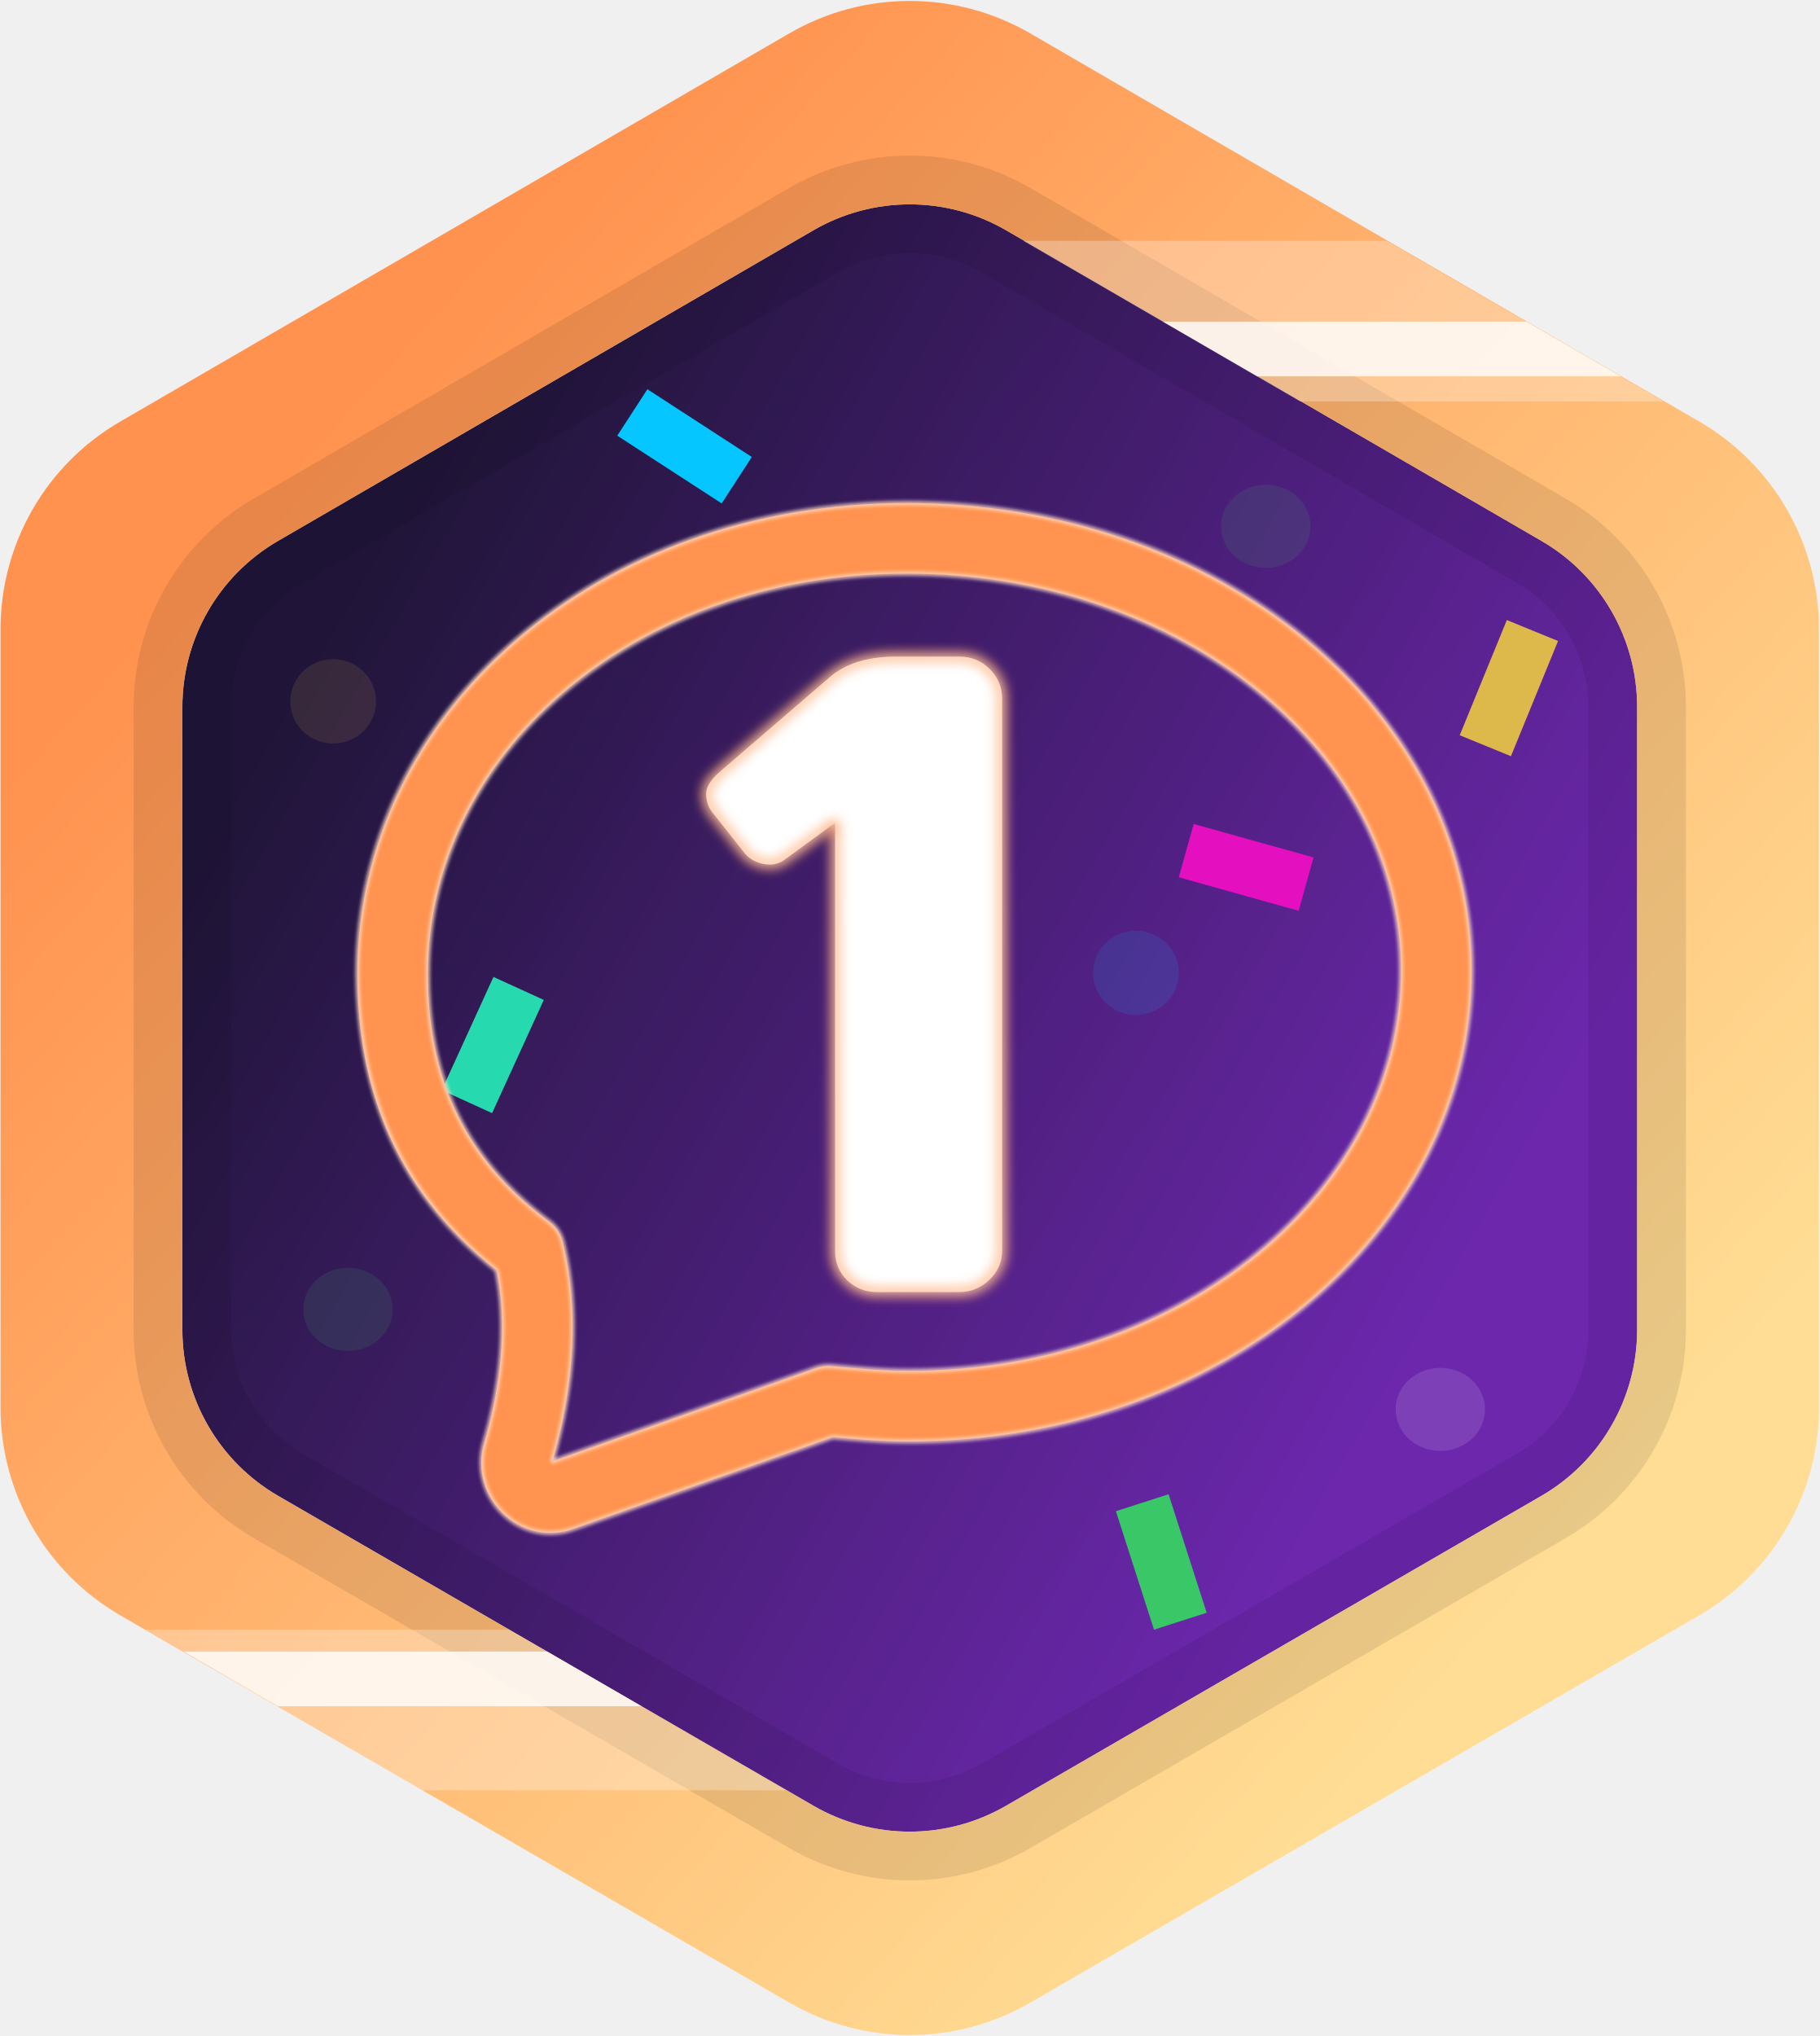
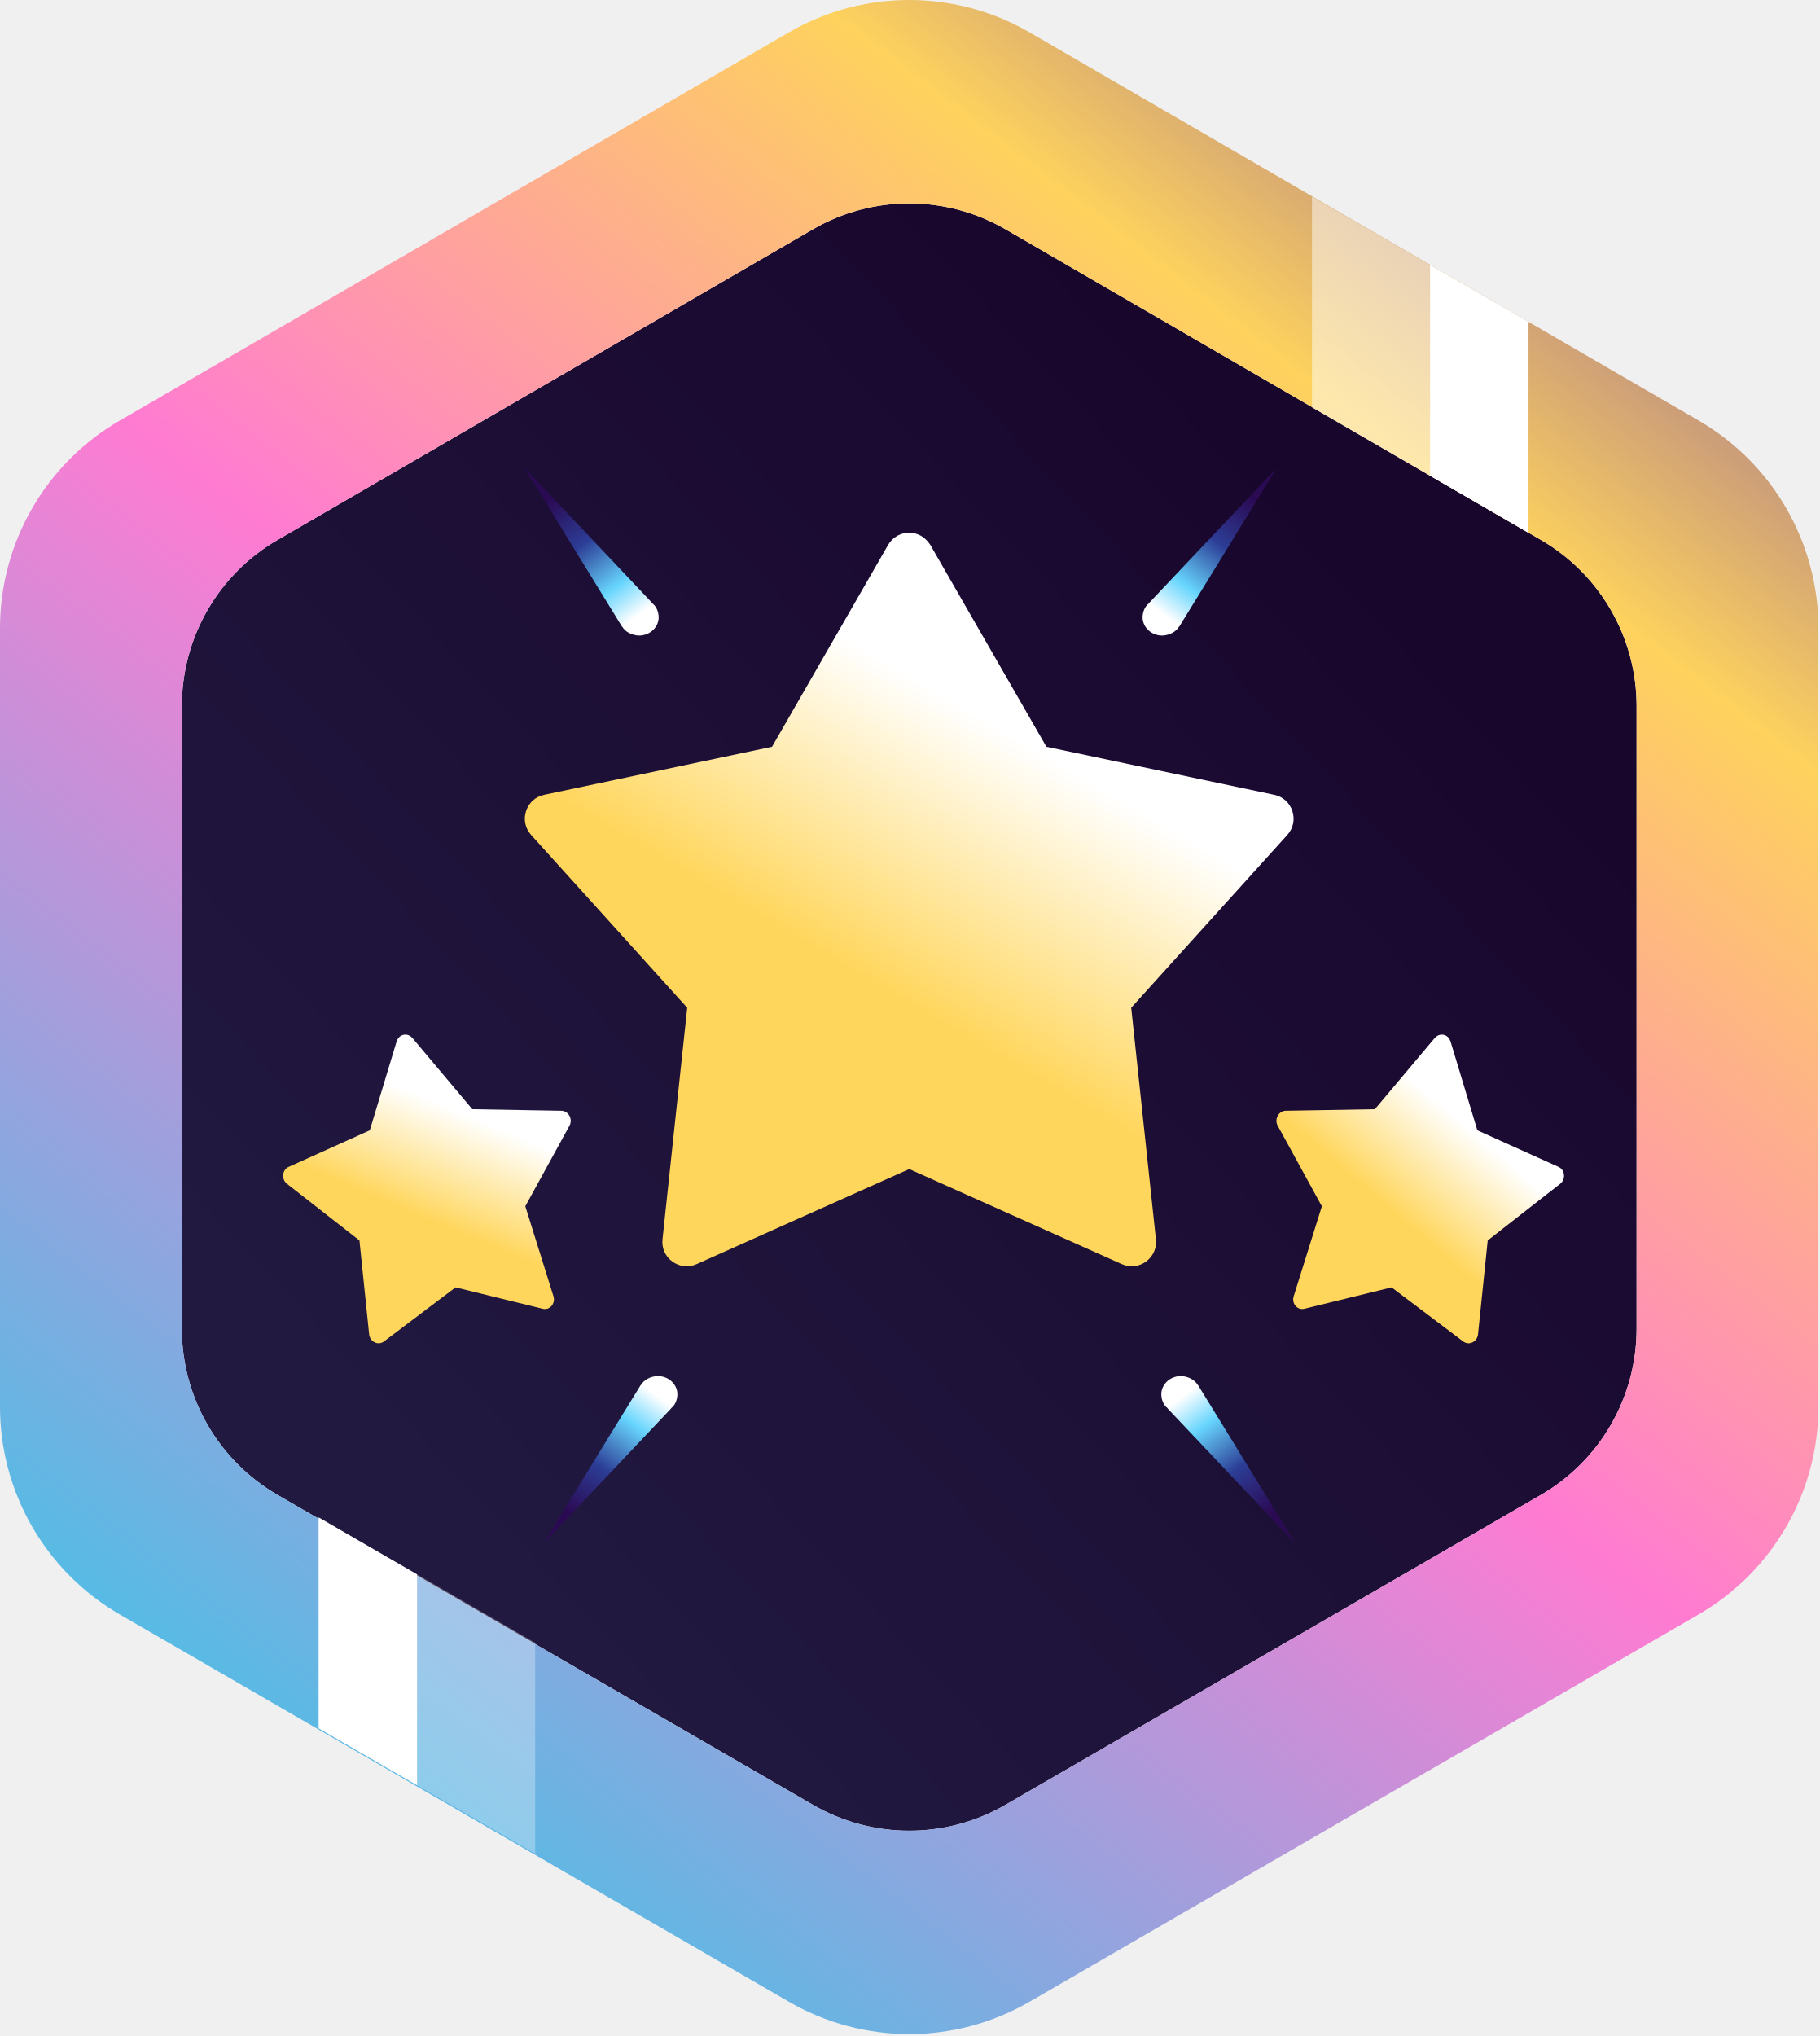
<svg xmlns="http://www.w3.org/2000/svg" width="774" height="866" viewBox="0 0 774 866" fill="none">
-   <path d="M696.414 565.592V300.712C696.414 271.596 680.913 244.684 655.73 230.076L427.978 97.948C402.638 83.248 371.362 83.248 346.022 97.948L118.27 230.076C93.086 244.684 77.586 271.596 77.586 300.712V565.592C77.586 594.734 93.118 621.668 118.34 636.268L346.092 768.092C371.398 782.739 402.602 782.739 427.908 768.092L655.66 636.268C680.882 621.668 696.414 594.734 696.414 565.592Z" fill="url(#paint0_linear_1752_3648)" />
-   <path d="M773.766 598.739C773.766 635.168 754.352 668.836 722.824 687.085L438.134 851.865C406.502 870.174 367.496 870.174 335.864 851.865L51.174 687.085C19.646 668.836 0.232 635.168 0.232 598.739V267.639C0.232 231.246 19.606 197.606 51.086 179.345L335.776 14.185C367.452 -4.19 406.546 -4.19 438.222 14.185L722.912 179.345C754.39 197.606 773.766 231.246 773.766 267.639V598.739ZM696.413 565.592V300.712C696.412 271.596 680.912 244.684 655.729 230.076L427.977 97.948C402.636 83.248 371.361 83.248 346.02 97.948L118.269 230.076C93.084 244.684 77.585 271.596 77.585 300.712V565.592C77.585 594.734 93.116 621.668 118.339 636.268L346.091 768.092C371.396 782.739 402.601 782.739 427.907 768.092L655.659 636.268C680.881 621.668 696.412 594.734 696.412 565.592H696.413Z" fill="url(#paint1_linear_1752_3648)" />
-   <g opacity="0.299">
-     <path opacity="0.299" d="M696.414 565.592V300.712C696.414 271.596 680.913 244.684 655.73 230.076L427.978 97.948C402.638 83.248 371.362 83.248 346.022 97.948L118.27 230.076C93.086 244.684 77.586 271.596 77.586 300.712V565.592C77.586 594.734 93.118 621.668 118.34 636.268L346.092 768.092C371.398 782.739 402.602 782.739 427.908 768.092L655.66 636.268C680.882 621.668 696.414 594.734 696.414 565.592Z" fill="url(#paint2_linear_1752_3648)" />
-     <path opacity="0.299" d="M696.414 565.592V300.712C696.414 271.596 680.913 244.684 655.73 230.076L427.978 97.948C402.638 83.248 371.362 83.248 346.022 97.948L118.27 230.076C93.086 244.684 77.586 271.596 77.586 300.712V565.592C77.586 594.734 93.118 621.668 118.34 636.268L346.092 768.092C371.398 782.739 402.602 782.739 427.908 768.092L655.66 636.268C680.882 621.668 696.414 594.734 696.414 565.592Z" stroke="black" stroke-width="41.5" />
-   </g>
-   <path d="M662.776 272.648L642.73 321.645L620.943 312.731L640.989 263.734L662.776 272.648Z" fill="#DDB94C" />
-   <path d="M497.102 635.577L513.302 685.977L490.892 693.18L474.691 642.78L497.102 635.577Z" fill="#39C767" />
-   <path d="M231.326 425.312L209.333 473.467L187.92 463.688L209.913 415.533L231.326 425.312Z" fill="#27D9AE" />
-   <path d="M275.393 165.565L319.806 194.376L306.995 214.125L262.582 185.314L275.393 165.565Z" fill="#06C6FF" />
-   <path d="M302.659 345.068C301.152 342.932 300.398 340.419 300.398 337.529C300.398 334.639 302.472 331.435 306.618 327.916L352.606 288.336C359.266 282.431 368.501 279.415 380.312 279.289H408.018C413.17 279.289 417.505 281.048 421.023 284.567C424.541 288.085 426.3 292.294 426.3 297.195V531.848C426.3 536.749 424.478 540.927 420.834 544.382C417.19 547.837 412.918 549.565 408.018 549.565H372.961C368.061 549.565 363.884 547.9 360.428 544.57C356.972 541.241 355.244 537.126 355.244 532.225V349.968L333.57 365.8C331.057 367.559 328.167 368.125 324.9 367.496C321.633 366.868 318.994 365.423 316.984 363.161L302.659 345.068Z" fill="white" />
-   <g filter="url(#filter0_f_1752_3648)">
-     <path d="M408.018 279.289C413.17 279.289 417.505 281.048 421.023 284.567C424.541 288.085 426.3 292.294 426.3 297.195V531.848C426.3 536.749 424.478 540.927 420.834 544.382C417.19 547.837 412.918 549.565 408.018 549.565H372.961C368.061 549.565 363.884 547.9 360.428 544.57C356.972 541.241 355.244 537.126 355.244 532.225V349.968L333.57 365.8C331.057 367.559 328.167 368.125 324.9 367.496C321.633 366.868 318.994 365.423 316.984 363.161L302.659 345.068C301.152 342.932 300.398 340.419 300.398 337.529C300.398 334.639 302.472 331.435 306.618 327.916L352.606 288.336C359.266 282.431 368.501 279.415 380.312 279.289H408.018Z" fill="white" />
-   </g>
-   <g filter="url(#filter1_f_1752_3648)">
-     <path d="M408.018 280.539C412.841 280.539 416.857 282.169 420.139 285.451C423.424 288.736 425.05 292.627 425.05 297.195V531.848C425.05 536.403 423.371 540.254 419.974 543.475C416.561 546.711 412.596 548.315 408.018 548.315H372.961C368.382 548.315 364.516 546.774 361.295 543.67C358.085 540.577 356.494 536.788 356.494 532.225V349.968C356.494 348.945 355.333 348.355 354.507 348.959L332.832 364.791C330.623 366.337 328.078 366.835 325.136 366.269C322.132 365.691 319.741 364.382 317.918 362.331L303.639 344.292C302.326 342.428 301.648 340.167 301.648 337.529C301.648 335.086 303.532 332.174 307.426 328.87L353.421 289.284C359.85 283.583 368.795 280.662 380.325 280.539H408.018ZM408.018 278.039H380.312C368.206 278.168 358.681 281.278 351.776 287.401L305.802 326.969C301.41 330.696 299.148 334.192 299.148 337.529C299.148 340.67 299.977 343.436 301.638 345.789L316.004 363.937C318.247 366.465 321.133 368.045 324.664 368.724C328.255 369.415 331.49 368.782 334.286 366.824L355.982 350.978L353.994 349.968V532.225C353.994 537.463 355.859 541.904 359.56 545.47C363.25 549.026 367.739 550.815 372.961 550.815H408.018C413.241 550.815 417.82 548.963 421.694 545.289C425.585 541.599 427.55 537.094 427.55 531.848V297.195C427.55 291.961 425.658 287.435 421.907 283.683C418.152 279.928 413.498 278.039 408.018 278.039Z" fill="#FF934F" />
-   </g>
-   <path opacity="0.276" d="M589.858 102.446L707.587 170.745H552.957L436.109 102.956L435.195 102.446H589.858Z" fill="white" />
-   <path opacity="0.276" d="M216.59 693.18L334.319 761.479H179.689L62.841 693.69L61.928 693.18H216.59Z" fill="white" />
-   <path opacity="0.799" d="M232.763 702.47L272.849 725.725H118.22L78.135 702.47H232.763Z" fill="white" />
-   <path opacity="0.799" d="M649.35 136.81L689.436 160.065H534.807L494.721 136.81H649.35Z" fill="white" />
-   <path d="M385.75 228.977C261.344 228.977 167.014 312.028 167.014 414.219C167.014 458.649 181.369 499.662 224.774 531.789C232.635 563.916 226.825 596.043 220.331 618.258C216.913 629.195 228.192 640.474 239.129 636.031L352.256 596.043C364.56 597.068 374.471 598.094 386.775 598.094C511.181 598.094 610.98 515.042 610.98 412.852C610.98 310.661 509.814 228.977 385.75 228.977Z" stroke="#FF934F" stroke-width="30" stroke-miterlimit="10" stroke-linecap="round" stroke-linejoin="round" />
-   <g filter="url(#filter2_f_1752_3648)">
-     <path d="M385.75 213.977C517.88 213.977 625.98 301.928 625.98 412.852C625.98 524.224 518.657 613.094 386.775 613.094C380.733 613.094 374.992 612.868 368.48 612.417C365.902 612.238 363.271 612.031 359.851 611.743C357.97 611.583 356.09 611.422 354.21 611.262L244.128 650.173L244.124 650.164C221.3 658.599 199.723 636.915 205.941 614.052L205.933 614.05C211.987 593.146 215.284 571.16 212.728 549.416C212.371 546.375 211.77 543.369 211.291 540.345C170.312 507.971 152.609 465.776 152.014 414.219C152.014 302.08 254.82 213.977 385.75 213.977ZM385.75 243.977C270.449 243.977 182.014 319.764 182.014 414.219C182.014 458.821 197.544 492.973 233.698 519.732C236.514 521.817 238.512 524.821 239.344 528.224C247.005 559.188 243.456 591.221 234.973 621.59L347.257 581.9C349.258 581.193 351.387 580.918 353.502 581.095C355.402 581.253 361.529 581.778 362.37 581.849C365.654 582.126 368.148 582.322 370.552 582.489C376.415 582.894 381.478 583.094 386.775 583.094C503.208 583.094 595.98 506.273 595.98 412.852C595.98 320.019 502.517 243.977 385.75 243.977Z" fill="#FF934F" />
-   </g>
-   <g filter="url(#filter3_f_1752_3648)">
-     <path d="M385.75 214.477C518.267 214.477 625.48 302.759 625.48 412.852C625.48 523.59 518.801 612.594 386.775 612.594C380.881 612.594 375.177 612.379 368.514 611.918C366.017 611.745 363.428 611.543 359.893 611.245C359.128 611.18 358.516 611.128 357.139 611.01C357.138 611.01 357.138 611.01 357.138 611.01C355.695 610.886 355.054 610.832 354.252 610.764L354.043 610.79L243.961 649.702L244.128 650.173L244.598 650.005L244.595 649.995C244.501 649.733 244.212 649.598 243.951 649.695C221.821 657.874 200.222 636.985 206.423 614.183C206.495 613.92 206.343 613.649 206.082 613.572L206.074 613.57L205.933 614.05L206.414 614.189C213.1 591.1 215.605 569.603 213.225 549.357C213.025 547.656 212.811 546.307 212.29 543.28C212.031 541.773 211.918 541.104 211.785 540.267C211.765 540.143 211.7 540.031 211.601 539.953C171.993 508.661 153.127 467.412 152.514 414.213C152.514 302.364 255.092 214.477 385.75 214.477ZM385.75 213.477C254.571 213.477 151.514 301.775 151.514 414.219C152.131 467.715 171.127 509.252 210.981 540.738L210.797 540.424C210.931 541.266 211.044 541.939 211.304 543.45C211.822 546.459 212.034 547.797 212.232 549.474C214.595 569.574 212.105 590.941 205.453 613.911C205.377 614.175 205.528 614.452 205.793 614.529L205.8 614.532L205.941 614.052L205.458 613.921C199.048 637.492 221.39 659.099 244.298 650.633L244.124 650.164L243.653 650.332L243.657 650.341C243.75 650.601 244.035 650.736 244.294 650.644L354.376 611.733L354.167 611.76C354.969 611.828 355.61 611.883 357.053 612.006C358.431 612.124 359.043 612.176 359.808 612.241C363.348 612.539 365.943 612.742 368.445 612.916C375.13 613.378 380.857 613.594 386.775 613.594C519.317 613.594 626.48 524.187 626.48 412.852C626.48 302.159 518.781 213.477 385.75 213.477ZM385.75 243.477C270.973 243.477 181.514 318.808 181.514 414.219C181.514 459.917 197.82 493.799 233.4 520.134C236.123 522.149 238.054 525.053 238.858 528.343C245.888 556.758 243.938 587.634 234.492 621.455C234.383 621.845 234.758 622.196 235.14 622.061L347.424 582.372C349.358 581.688 351.416 581.423 353.46 581.593C354.205 581.655 355.613 581.775 357.661 581.949C357.674 581.95 357.674 581.95 357.687 581.951C357.917 581.971 362.024 582.321 362.328 582.347C365.712 582.632 368.175 582.825 370.517 582.987C376.516 583.403 381.57 583.594 386.775 583.594C502.902 583.594 596.48 507.033 596.48 412.852C596.48 319.382 502.359 243.477 385.75 243.477ZM385.75 244.477C501.848 244.477 595.48 319.987 595.48 412.852C595.48 506.431 502.389 582.594 386.775 582.594C381.594 582.594 376.563 582.404 370.586 581.99C368.249 581.828 365.791 581.635 362.412 581.351C362.109 581.325 358.003 580.975 357.772 580.955C357.759 580.954 357.759 580.954 357.746 580.953C355.697 580.778 354.289 580.659 353.543 580.596C351.358 580.414 349.158 580.698 347.09 581.429L234.807 621.118L235.455 621.724C244.945 587.749 246.905 556.704 239.829 528.104C238.969 524.589 236.905 521.484 233.995 519.331C198.675 493.188 182.514 459.607 182.514 414.219C182.514 319.402 271.491 244.477 385.75 244.477Z" fill="white" />
-   </g>
-   <path opacity="0.118" d="M612.691 617.141C602.191 617.141 593.678 609.234 593.678 599.481C593.678 589.727 602.191 581.82 612.691 581.82C623.191 581.82 631.703 589.727 631.703 599.481C631.703 609.234 623.191 617.141 612.691 617.141Z" fill="white" />
-   <path opacity="0.118" d="M141.717 316.258C131.651 316.258 123.49 308.225 123.49 298.317C123.49 288.408 131.651 280.376 141.717 280.376C151.783 280.376 159.943 288.408 159.943 298.317C159.943 308.225 151.783 316.258 141.717 316.258Z" fill="#DDB94C" />
-   <path opacity="0.118" d="M483.217 431.758C473.151 431.758 464.99 423.725 464.99 413.817C464.99 403.908 473.151 395.876 483.217 395.876C493.283 395.876 501.443 403.908 501.443 413.817C501.443 423.725 493.283 431.758 483.217 431.758Z" fill="#06C6FF" />
-   <path opacity="0.118" d="M538.451 241.527C527.951 241.527 519.438 233.62 519.438 223.867C519.438 214.113 527.951 206.206 538.451 206.206C548.951 206.206 557.463 214.113 557.463 223.867C557.463 233.62 548.951 241.527 538.451 241.527Z" fill="#39C767" />
-   <path opacity="0.118" d="M148.003 574.599C137.502 574.599 128.99 566.692 128.99 556.938C128.99 547.184 137.502 539.278 148.003 539.278C158.503 539.278 167.015 547.184 167.015 556.938C167.015 566.692 158.503 574.599 148.003 574.599Z" fill="#39C767" />
-   <path d="M552.433 387.381L501.443 373.145L507.773 350.473L558.763 364.708L552.433 387.381Z" fill="#E410BF" />
+   <path d="M696.181 565.188V300.308C696.181 271.192 680.68 244.28 655.497 229.672L427.745 97.544C402.405 82.844 371.129 82.844 345.789 97.544L118.037 229.672C92.853 244.28 77.353 271.192 77.353 300.308V565.188C77.353 594.33 92.885 621.264 118.107 635.864L345.859 767.688C371.165 782.335 402.369 782.335 427.675 767.688L655.427 635.864C680.649 621.264 696.181 594.33 696.181 565.188Z" fill="url(#paint0_linear_198_27)" />
+   <path d="M773.534 598.335C773.534 634.764 754.12 668.432 722.592 686.681L437.902 851.461C406.27 869.77 367.264 869.77 335.632 851.461L50.942 686.681C19.414 668.432 0 634.764 0 598.335V267.235C0 230.842 19.374 197.202 50.854 178.941L335.544 13.781C367.22 -4.594 406.314 -4.594 437.99 13.781L722.68 178.941C754.158 197.202 773.534 230.842 773.534 267.235V598.335ZM696.181 565.188V300.308C696.18 271.192 680.68 244.28 655.497 229.672L427.745 97.544C402.404 82.844 371.129 82.844 345.788 97.544L118.037 229.672C92.852 244.28 77.353 271.192 77.353 300.308V565.188C77.353 594.33 92.884 621.264 118.107 635.864L345.859 767.688C371.164 782.335 402.369 782.335 427.675 767.688L655.427 635.864C680.649 621.264 696.18 594.33 696.18 565.188H696.181Z" fill="url(#paint1_linear_198_27)" />
+   <path d="M135.557 735.125L227.66 788.434V698.741L135.557 645.432V735.125Z" fill="white" fill-opacity="0.293" />
+   <path opacity="0.638" d="M650.199 136.923L558.096 83.614V173.306L650.199 226.616V136.923Z" fill="white" fill-opacity="0.752" />
+   <path d="M608.344 112.697L650.199 136.923V226.616L608.344 202.39V112.697Z" fill="white" />
+   <path d="M135.557 645.432L177.412 669.658V759.35L135.557 735.125V645.432Z" fill="white" />
+   <path d="M542.974 199.209L522.374 232.815L501.652 266.508L501.599 266.469C500.195 268.842 497.618 270.004 494.975 270.307C490.332 270.616 486.333 267.329 486.042 262.964C485.973 260.665 486.814 258.04 488.754 256.619L488.696 256.573L515.861 227.821L542.974 199.209Z" fill="url(#paint2_linear_198_27)" />
+   <path d="M223.256 199.209L243.857 232.815L264.579 266.508L264.632 266.469C266.036 268.842 268.613 270.004 271.256 270.307C275.898 270.616 279.897 267.329 280.188 262.964C280.257 260.665 279.417 258.04 277.476 256.619L277.534 256.573L250.37 227.821L223.256 199.209Z" fill="url(#paint3_linear_198_27)" />
+   <path d="M550.937 656.421L530.337 622.814L509.615 589.122L509.562 589.161C508.158 586.788 505.581 585.625 502.938 585.323C498.296 585.013 494.297 588.3 494.006 592.665C493.937 594.964 494.777 597.59 496.718 599.011L496.66 599.057L523.824 627.809L550.937 656.421Z" fill="url(#paint4_linear_198_27)" />
+   <path d="M231.22 656.421L251.82 622.814L272.542 589.122L272.595 589.161C273.999 586.788 276.576 585.625 279.219 585.323C283.861 585.013 287.86 588.3 288.151 592.665C288.221 594.964 287.38 597.59 285.44 599.011L285.498 599.057L258.333 627.809L231.22 656.421Z" fill="url(#paint5_linear_198_27)" />
+   <path d="M614.088 440.154L614.574 440.271C615.797 440.728 616.552 441.64 617.02 442.888L628.451 480.772L662.989 496.34C665.772 497.595 666.148 501.601 663.664 503.541L632.852 527.611L628.729 567.518C628.396 570.734 624.899 572.442 622.444 570.588L591.968 547.58L554.882 556.676C551.893 557.409 549.355 554.458 550.32 551.372L562.3 513.083L543.503 478.797C541.988 476.034 543.916 472.503 546.969 472.45L584.848 471.793L610.315 441.508C611.17 440.532 612.346 439.982 613.598 440.07L614.088 440.154Z" fill="url(#paint6_linear_198_27)" />
+   <path d="M386.765 226.616L388.073 226.657C391.458 227.154 393.877 228.981 395.739 231.765L445.128 317.632L542.054 338.07C549.865 339.717 552.95 349.212 547.599 355.135L481.197 428.641L491.712 527.139C492.559 535.077 484.482 540.945 477.195 537.686L386.767 497.248L296.339 537.686C289.052 540.945 280.975 535.077 281.822 527.14L292.337 428.641L225.935 355.135C220.584 349.212 223.669 339.717 231.48 338.07L328.406 317.632L377.795 231.765C379.473 228.981 382.201 227.067 385.461 226.657L386.765 226.616Z" fill="url(#paint7_linear_198_27)" />
+   <path d="M171.669 440.154L171.183 440.271C169.959 440.728 169.205 441.64 168.737 442.888L157.306 480.772L122.768 496.34C119.985 497.595 119.608 501.601 122.091 503.541L152.905 527.611L157.028 567.518C157.361 570.734 160.858 572.442 163.313 570.588L193.789 547.58L230.875 556.676C233.863 557.409 236.401 554.458 235.436 551.372L223.457 513.083L242.254 478.797C243.769 476.034 241.84 472.503 238.788 472.45L200.909 471.793L175.44 441.508C174.586 440.532 173.41 439.982 172.159 440.07L171.669 440.154Z" fill="url(#paint8_linear_198_27)" />
  <defs>
-     <filter id="filter0_f_1752_3648" x="295.398" y="274.289" width="135.902" height="280.276" filterUnits="userSpaceOnUse" color-interpolation-filters="sRGB">
-       <feFlood flood-opacity="0" result="BackgroundImageFix" />
-       <feBlend mode="normal" in="SourceGraphic" in2="BackgroundImageFix" result="shape" />
-       <feGaussianBlur stdDeviation="2.5" result="effect1_foregroundBlur_1752_3648" />
-     </filter>
-     <filter id="filter1_f_1752_3648" x="294.148" y="273.039" width="138.402" height="282.776" filterUnits="userSpaceOnUse" color-interpolation-filters="sRGB">
-       <feFlood flood-opacity="0" result="BackgroundImageFix" />
-       <feBlend mode="normal" in="SourceGraphic" in2="BackgroundImageFix" result="shape" />
-       <feGaussianBlur stdDeviation="2.5" result="effect1_foregroundBlur_1752_3648" />
-     </filter>
-     <filter id="filter2_f_1752_3648" x="150.014" y="211.977" width="477.967" height="442.047" filterUnits="userSpaceOnUse" color-interpolation-filters="sRGB">
-       <feFlood flood-opacity="0" result="BackgroundImageFix" />
-       <feBlend mode="normal" in="SourceGraphic" in2="BackgroundImageFix" result="shape" />
-       <feGaussianBlur stdDeviation="1" result="effect1_foregroundBlur_1752_3648" />
-     </filter>
-     <filter id="filter3_f_1752_3648" x="149.514" y="211.477" width="478.967" height="443.031" filterUnits="userSpaceOnUse" color-interpolation-filters="sRGB">
-       <feFlood flood-opacity="0" result="BackgroundImageFix" />
-       <feBlend mode="normal" in="SourceGraphic" in2="BackgroundImageFix" result="shape" />
-       <feGaussianBlur stdDeviation="1" result="effect1_foregroundBlur_1752_3648" />
-     </filter>
-     <linearGradient id="paint0_linear_1752_3648" x1="113.801" y1="311.244" x2="594.35" y2="588.281" gradientUnits="userSpaceOnUse">
-       <stop stop-color="#21153C" />
-       <stop offset="1" stop-color="#7226B5" />
+     <linearGradient id="paint0_linear_198_27" x1="574.41" y1="231.025" x2="162.728" y2="615.345" gradientUnits="userSpaceOnUse">
+       <stop stop-color="#19062D" />
+       <stop offset="1" stop-color="#211940" />
    </linearGradient>
-     <linearGradient id="paint1_linear_1752_3648" x1="182.031" y1="131.099" x2="712.496" y2="609.057" gradientUnits="userSpaceOnUse">
-       <stop stop-color="#FF924F" />
-       <stop offset="1" stop-color="#FFDD94" />
+     <linearGradient id="paint1_linear_198_27" x1="721.412" y1="-22.55" x2="123.584" y2="753.276" gradientUnits="userSpaceOnUse">
+       <stop stop-color="#703EAC" />
+       <stop offset="0.252" stop-color="#FED25D" />
+       <stop offset="0.578" stop-color="#FF7BD2" />
+       <stop offset="1" stop-color="#54BCE5" />
    </linearGradient>
-     <linearGradient id="paint2_linear_1752_3648" x1="165.007" y1="282.358" x2="573.342" y2="631.609" gradientUnits="userSpaceOnUse">
-       <stop stop-color="#161616" />
-       <stop offset="1" stop-color="#33305F" />
+     <linearGradient id="paint2_linear_198_27" x1="496.801" y1="262.814" x2="533.501" y2="212.879" gradientUnits="userSpaceOnUse">
+       <stop stop-color="white" />
+       <stop offset="0.251" stop-color="#67D5FD" />
+       <stop offset="0.62" stop-color="#2C3D96" />
+       <stop offset="1" stop-color="#2B0A54" />
+     </linearGradient>
+     <linearGradient id="paint3_linear_198_27" x1="269.632" y1="263.199" x2="232.931" y2="213.264" gradientUnits="userSpaceOnUse">
+       <stop stop-color="white" />
+       <stop offset="0.251" stop-color="#67D5FD" />
+       <stop offset="0.62" stop-color="#2C3D96" />
+       <stop offset="1" stop-color="#2B0A54" />
+     </linearGradient>
+     <linearGradient id="paint4_linear_198_27" x1="504.35" y1="593.04" x2="541.05" y2="642.973" gradientUnits="userSpaceOnUse">
+       <stop stop-color="white" />
+       <stop offset="0.251" stop-color="#67D5FD" />
+       <stop offset="0.62" stop-color="#2C3D96" />
+       <stop offset="1" stop-color="#2B0A54" />
+     </linearGradient>
+     <linearGradient id="paint5_linear_198_27" x1="278.013" y1="592.648" x2="241.313" y2="642.581" gradientUnits="userSpaceOnUse">
+       <stop stop-color="white" />
+       <stop offset="0.251" stop-color="#67D5FD" />
+       <stop offset="0.62" stop-color="#2C3D96" />
+       <stop offset="1" stop-color="#2B0A54" />
+     </linearGradient>
+     <linearGradient id="paint6_linear_198_27" x1="592.677" y1="515.513" x2="623.978" y2="478.886" gradientUnits="userSpaceOnUse">
+       <stop stop-color="#FFD65C" />
+       <stop offset="1" stop-color="white" />
+     </linearGradient>
+     <linearGradient id="paint7_linear_198_27" x1="372.755" y1="419.061" x2="433.748" y2="314.904" gradientUnits="userSpaceOnUse">
+       <stop stop-color="#FFD65C" />
+       <stop offset="1" stop-color="white" />
+     </linearGradient>
+     <linearGradient id="paint8_linear_198_27" x1="190.584" y1="522.214" x2="208.95" y2="478.544" gradientUnits="userSpaceOnUse">
+       <stop stop-color="#FFD65C" />
+       <stop offset="1" stop-color="white" />
    </linearGradient>
  </defs>
</svg>
